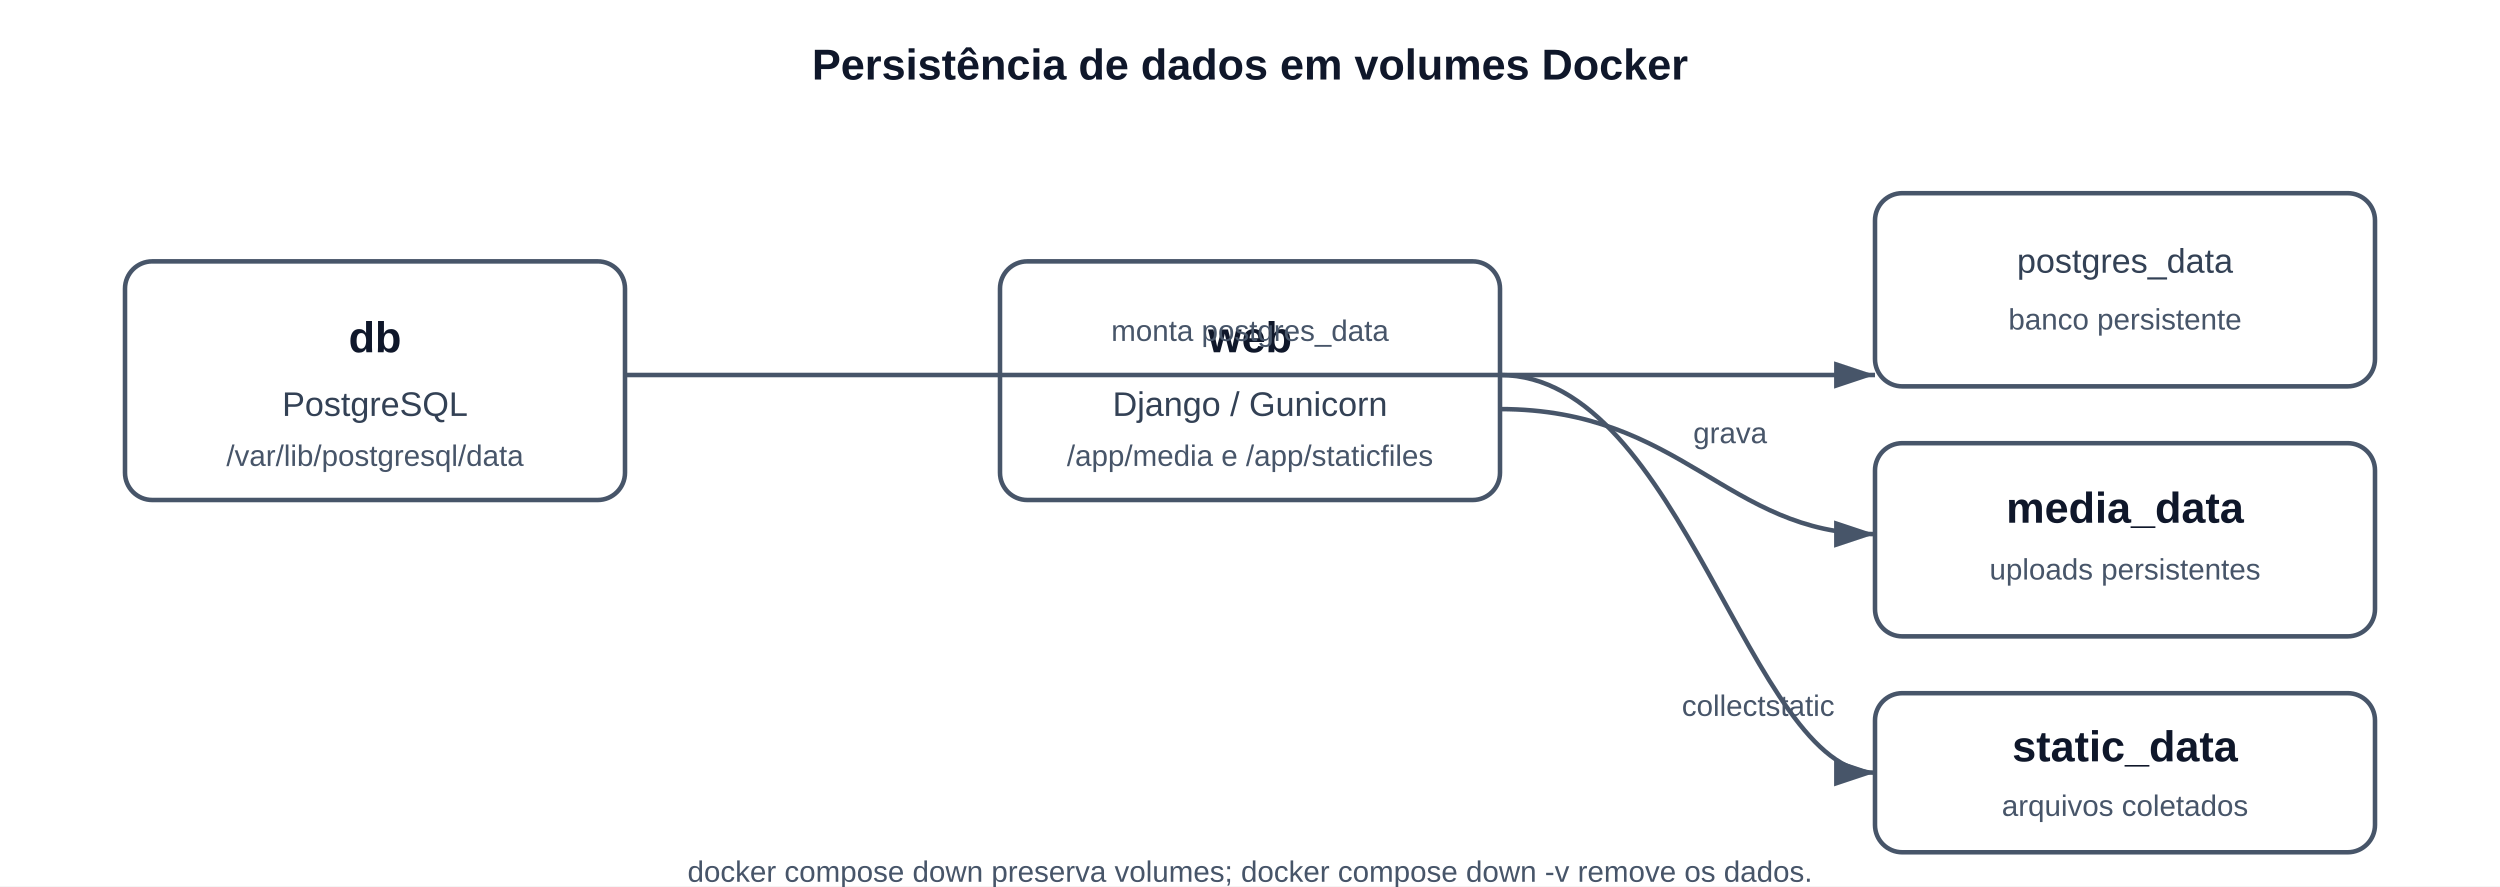
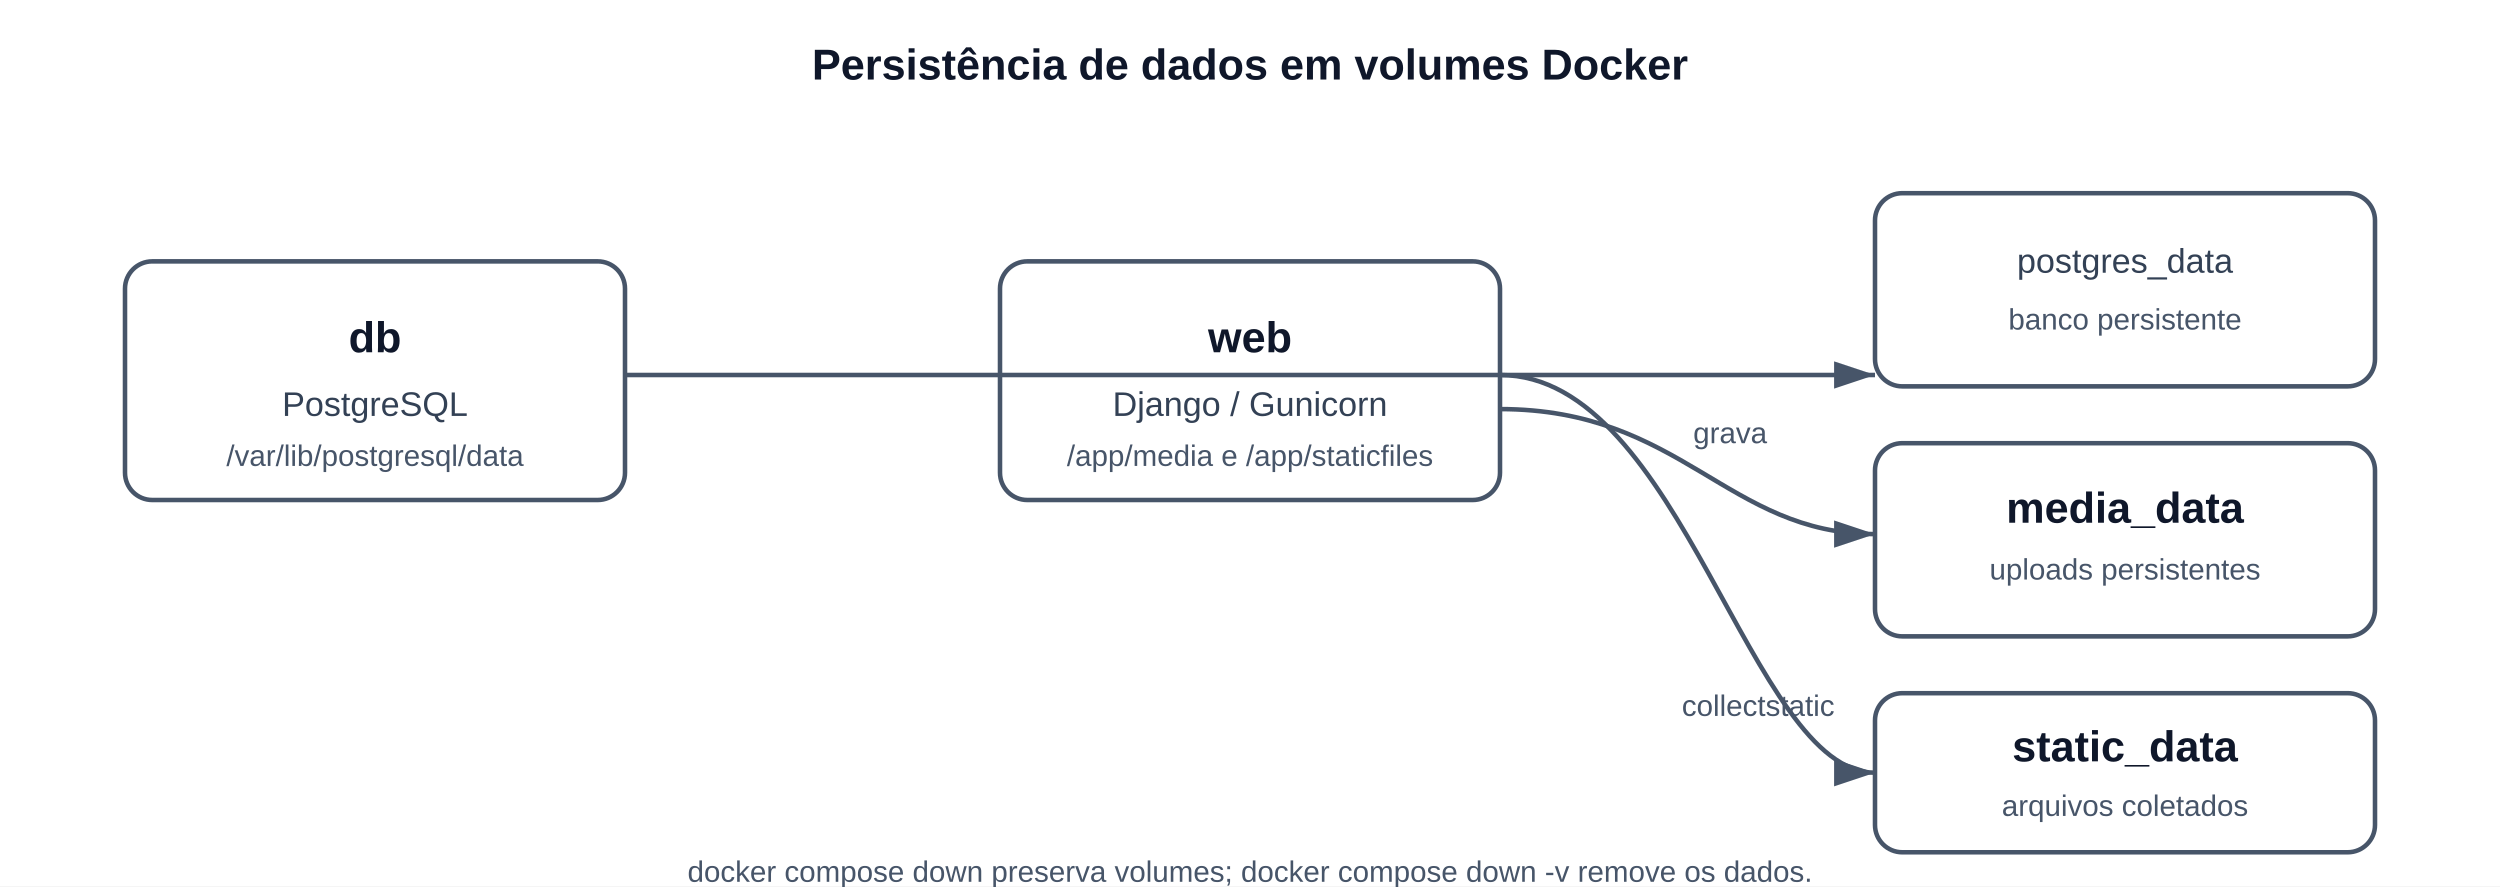
<svg xmlns="http://www.w3.org/2000/svg" width="1100" height="390" viewBox="0 0 1100 390" role="img" aria-labelledby="title desc">
  <defs>
    <marker id="a" markerWidth="10" markerHeight="10" refX="9" refY="3" orient="auto">
      <path d="M0,0 L0,6 L9,3z" fill="#475569" />
    </marker>
    <style>.b{fill:#fff;stroke:#475569;stroke-width:2;rx:12}.t{font:700 19px Arial;fill:#0f172a}.s{font:15px Arial;fill:#334155}.l{font:13px Arial;fill:#475569}.p{stroke:#475569;stroke-width:2;fill:none;marker-end:url(#a)}</style>
  </defs>
  <rect width="1100" height="390" fill="#fff" />
  <text x="550" y="35" text-anchor="middle" class="t">Persistência de dados em volumes Docker</text>
  <rect x="55" y="115" width="220" height="105" class="b" />
  <text x="165" y="155" text-anchor="middle" class="t">db</text>
  <text x="165" y="183" text-anchor="middle" class="s">PostgreSQL</text>
  <text x="165" y="205" text-anchor="middle" class="l">/var/lib/postgresql/data</text>
  <rect x="440" y="115" width="220" height="105" class="b" />
  <text x="550" y="155" text-anchor="middle" class="t">web</text>
  <text x="550" y="183" text-anchor="middle" class="s">Django / Gunicorn</text>
  <text x="550" y="205" text-anchor="middle" class="l">/app/media e /app/staticfiles</text>
  <rect x="825" y="85" width="220" height="85" class="b" />
  <text x="935" y="120" text-anchor="middle" class="s">postgres_data</text>
  <text x="935" y="145" text-anchor="middle" class="l">banco persistente</text>
  <rect x="825" y="195" width="220" height="85" class="b" />
  <text x="935" y="230" text-anchor="middle" class="t">media_data</text>
  <text x="935" y="255" text-anchor="middle" class="l">uploads persistentes</text>
  <rect x="825" y="305" width="220" height="70" class="b" />
  <text x="935" y="335" text-anchor="middle" class="t">static_data</text>
  <text x="935" y="359" text-anchor="middle" class="l">arquivos coletados</text>
  <path d="M275 165H825" class="p" />
-   <text x="550" y="150" text-anchor="middle" class="l">monta postgres_data</text>
  <path d="M660 180 C740 180 760 235 825 235" class="p" />
  <text x="745" y="195" class="l">grava</text>
  <path d="M660 165 C740 165 770 340 825 340" class="p" />
  <text x="740" y="315" class="l">collectstatic</text>
  <text x="550" y="388" text-anchor="middle" class="l">docker compose down preserva volumes; docker compose down -v remove os dados.</text>
</svg>
